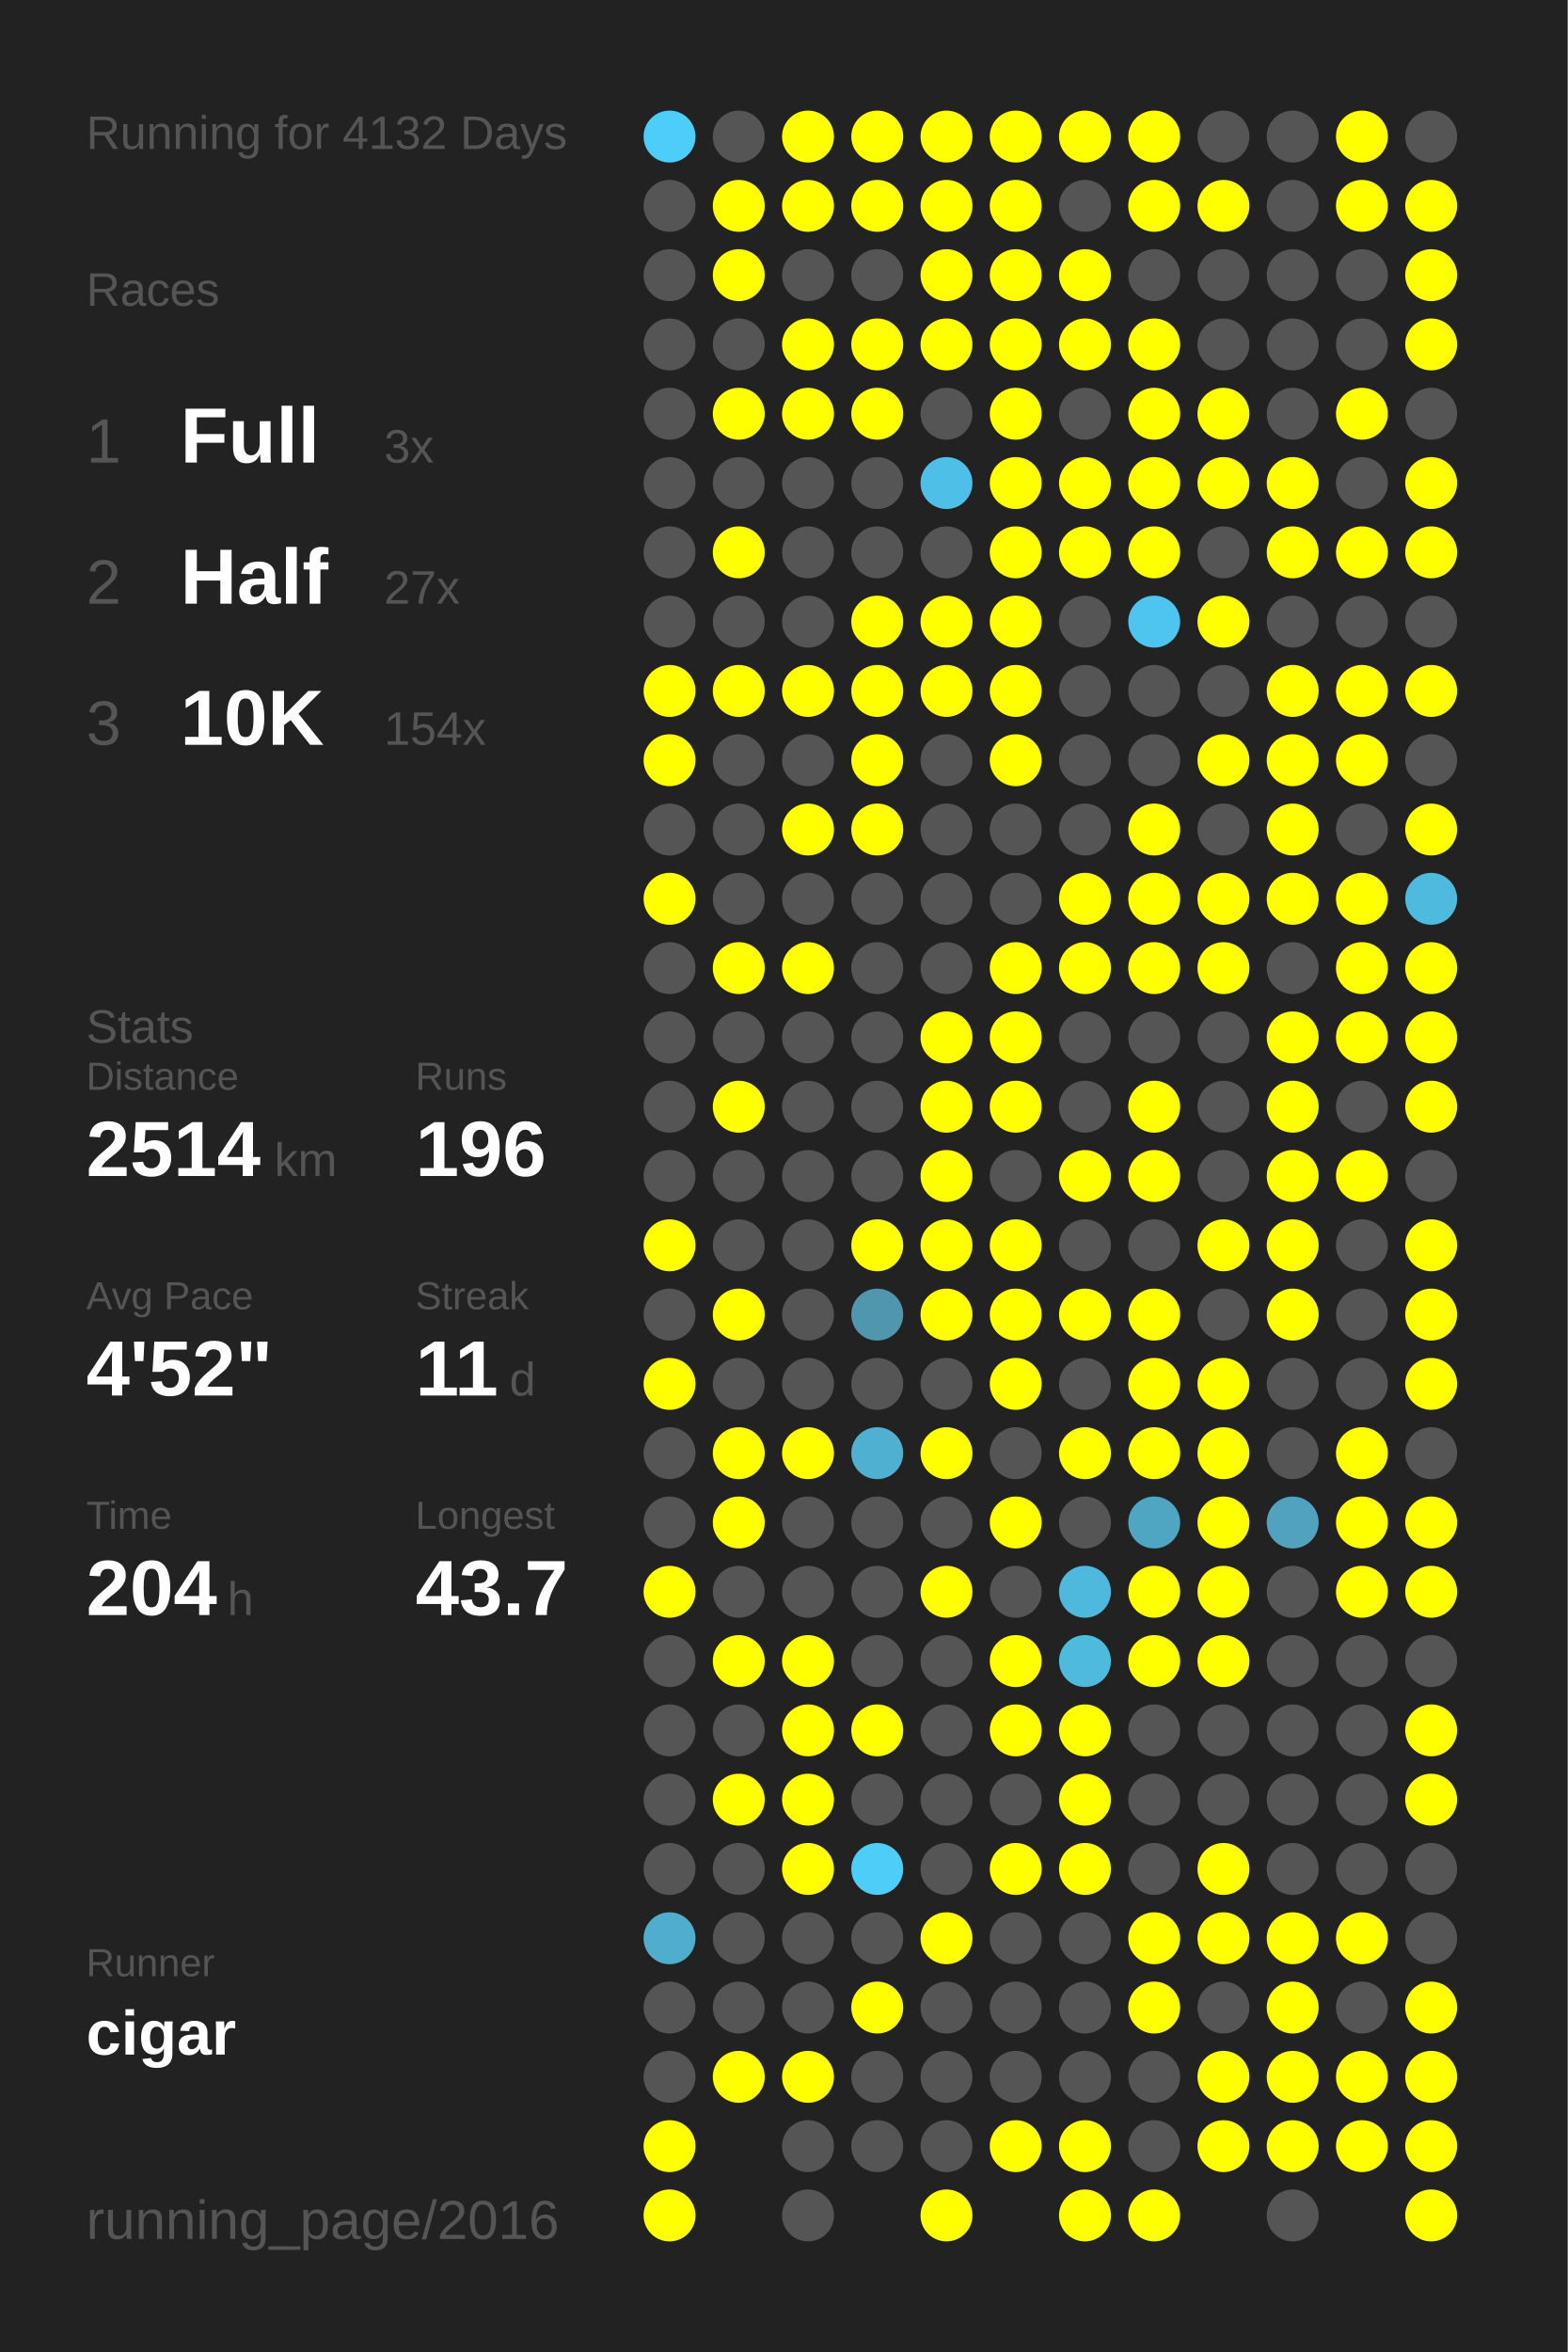
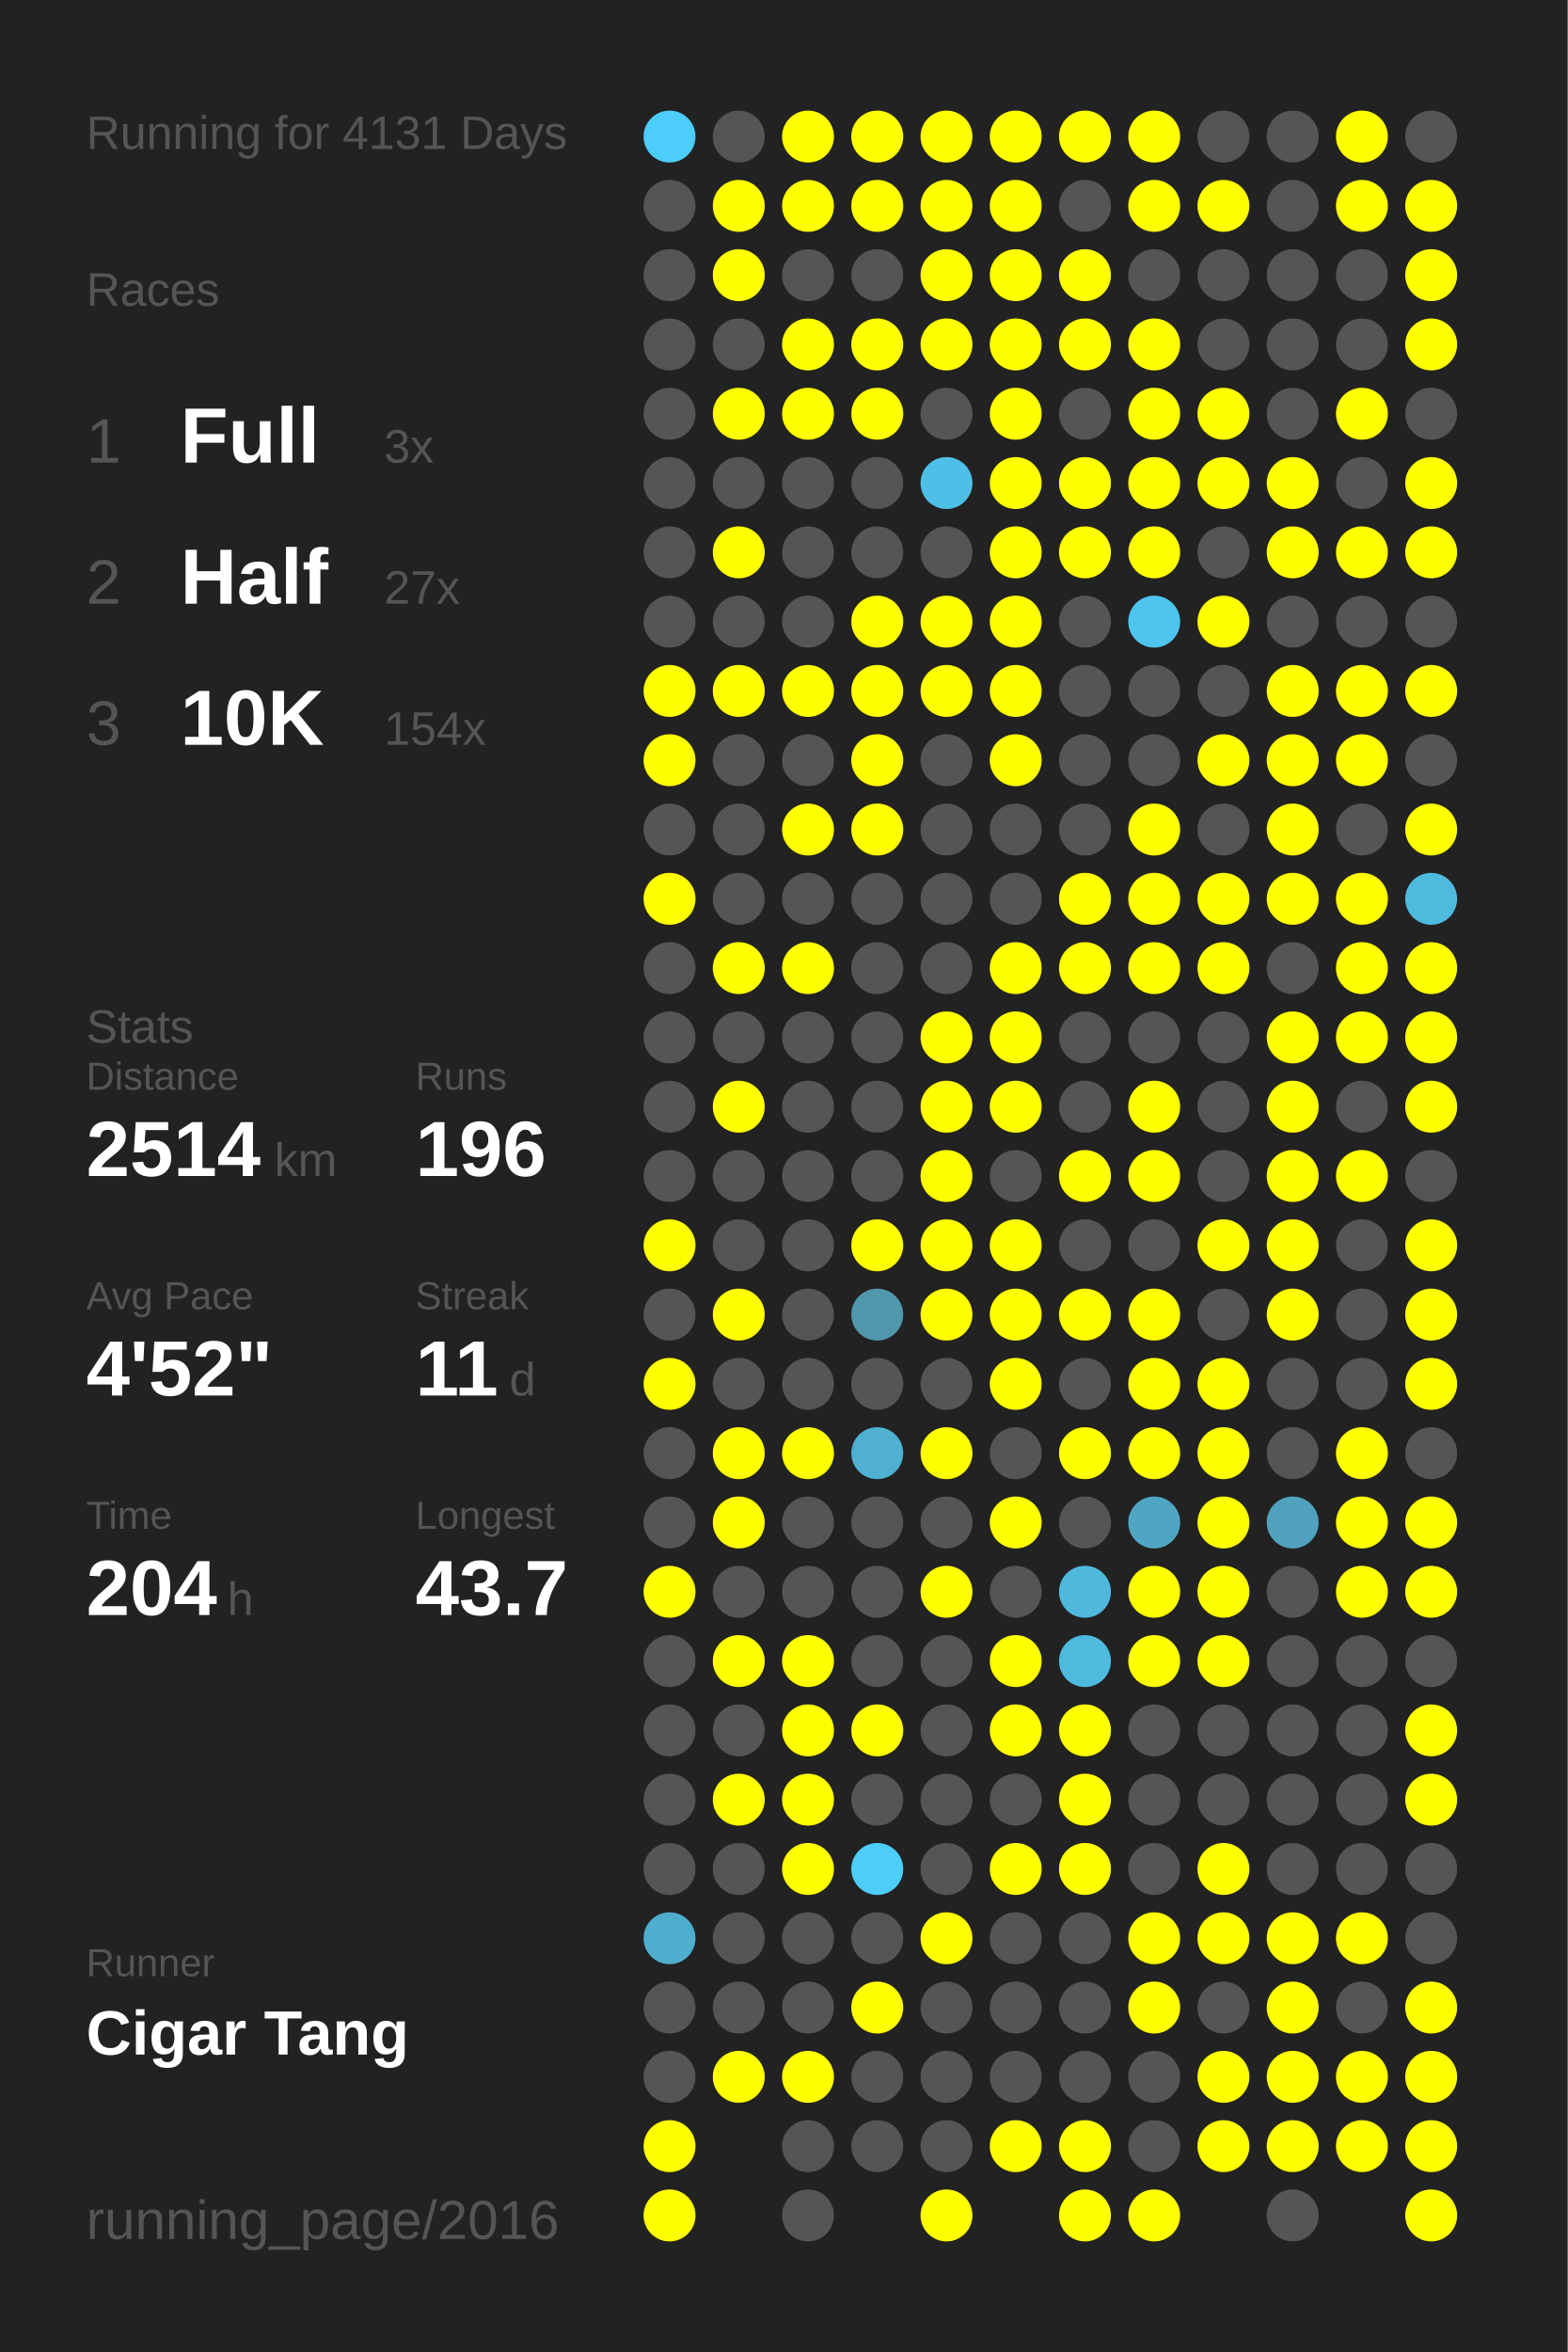
<svg xmlns="http://www.w3.org/2000/svg" baseProfile="full" height="300mm" version="1.1" viewBox="0,0,200,300" width="200mm">
  <defs />
  <rect fill="#222222" height="300" width="200" x="0" y="0" />
-   <text fill="#555555" style="font-size:6px; font-family:Arial;" x="11" y="19">Running for 4132 Days</text>
+   <text fill="#555555" style="font-size:6px; font-family:Arial;" x="11" y="19">Running for 4131 Days</text>
  <text fill="#555555" style="font-size:6px; font-family:Arial;" x="11" y="39">Races</text>
  <text fill="#555555" style="font-size:8px; font-family:Arial;" x="11" y="59">1</text>
  <text fill="#FFFFFF" style="font-size:10px; font-family:Arial; font-weight:bold;" x="23" y="59">Full</text>
  <text fill="#555555" style="font-size:6px; font-family:Arial;" x="49" y="59">3x</text>
  <text fill="#555555" style="font-size:8px; font-family:Arial;" x="11" y="77">2</text>
  <text fill="#FFFFFF" style="font-size:10px; font-family:Arial; font-weight:bold;" x="23" y="77">Half</text>
  <text fill="#555555" style="font-size:6px; font-family:Arial;" x="49" y="77">27x</text>
  <text fill="#555555" style="font-size:8px; font-family:Arial;" x="11" y="95">3</text>
  <text fill="#FFFFFF" style="font-size:10px; font-family:Arial; font-weight:bold;" x="23" y="95">10K</text>
  <text fill="#555555" style="font-size:6px; font-family:Arial;" x="49" y="95">154x</text>
  <text fill="#555555" style="font-size:6px; font-family:Arial;" x="11" y="133">Stats</text>
  <text fill="#555555" style="font-size:5px; font-family:Arial;" x="11" y="139">Distance</text>
  <text fill="#FFFFFF" style="font-size:10px; font-family:Arial; font-weight:bold;" x="11" y="150">2514</text>
  <text fill="#555555" style="font-size:6px; font-family:Arial;" x="35" y="150">km</text>
  <text fill="#555555" style="font-size:5px; font-family:Arial;" x="53" y="139">Runs</text>
  <text fill="#FFFFFF" style="font-size:10px; font-family:Arial; font-weight:bold;" x="53" y="150">196</text>
  <text fill="#555555" style="font-size:5px; font-family:Arial;" x="11" y="167">Avg Pace</text>
  <text fill="#FFFFFF" style="font-size:10px; font-family:Arial; font-weight:bold;" x="11" y="178">4'52"</text>
  <text fill="#555555" style="font-size:5px; font-family:Arial;" x="53" y="167">Streak</text>
  <text fill="#FFFFFF" style="font-size:10px; font-family:Arial; font-weight:bold;" x="53" y="178">11</text>
  <text fill="#555555" style="font-size:6px; font-family:Arial;" x="65" y="178">d</text>
  <text fill="#555555" style="font-size:5px; font-family:Arial;" x="11" y="195">Time</text>
  <text fill="#FFFFFF" style="font-size:10px; font-family:Arial; font-weight:bold;" x="11" y="206">204</text>
  <text fill="#555555" style="font-size:6px; font-family:Arial;" x="29" y="206">h</text>
  <text fill="#555555" style="font-size:5px; font-family:Arial;" x="53" y="195">Longest</text>
  <text fill="#FFFFFF" style="font-size:10px; font-family:Arial; font-weight:bold;" x="53" y="206">43.7</text>
  <text fill="#555555" style="font-size:5px; font-family:Arial;" x="11" y="252.065">Runner</text>
-   <text fill="#FFFFFF" style="font-size:8px; font-family:Arial; font-weight:bold;" x="11" y="262.065">cigar</text>
+   <text fill="#FFFFFF" style="font-size:8px; font-family:Arial; font-weight:bold;" x="11" y="262.065">Cigar Tang</text>
  <text fill="#555555" style="font-size:7px; font-family:Arial;" x="11" y="285.581">running_page/2016</text>
  <circle cx="85.417" cy="17.419" fill="#4dcdf9" r="3.312" />
  <circle cx="85.417" cy="26.258" fill="#555555" r="3.312" />
  <circle cx="85.417" cy="35.097" fill="#555555" r="3.312" />
  <circle cx="85.417" cy="43.935" fill="#555555" r="3.312" />
  <circle cx="85.417" cy="52.774" fill="#555555" r="3.312" />
  <circle cx="85.417" cy="61.613" fill="#555555" r="3.312" />
  <circle cx="85.417" cy="70.452" fill="#555555" r="3.312" />
  <circle cx="85.417" cy="79.29" fill="#555555" r="3.312" />
  <circle cx="85.417" cy="88.129" fill="#FFFF00" r="3.312" />
  <circle cx="85.417" cy="96.968" fill="#FFFF00" r="3.312" />
  <circle cx="85.417" cy="105.806" fill="#555555" r="3.312" />
  <circle cx="85.417" cy="114.645" fill="#FFFF00" r="3.312" />
  <circle cx="85.417" cy="123.484" fill="#555555" r="3.312" />
  <circle cx="85.417" cy="132.323" fill="#555555" r="3.312" />
  <circle cx="85.417" cy="141.161" fill="#555555" r="3.312" />
  <circle cx="85.417" cy="150" fill="#555555" r="3.312" />
  <circle cx="85.417" cy="158.839" fill="#FFFF00" r="3.312" />
  <circle cx="85.417" cy="167.677" fill="#555555" r="3.312" />
  <circle cx="85.417" cy="176.516" fill="#FFFF00" r="3.312" />
  <circle cx="85.417" cy="185.355" fill="#555555" r="3.312" />
  <circle cx="85.417" cy="194.194" fill="#555555" r="3.312" />
  <circle cx="85.417" cy="203.032" fill="#FFFF00" r="3.312" />
  <circle cx="85.417" cy="211.871" fill="#555555" r="3.312" />
  <circle cx="85.417" cy="220.71" fill="#555555" r="3.312" />
  <circle cx="85.417" cy="229.548" fill="#555555" r="3.312" />
  <circle cx="85.417" cy="238.387" fill="#555555" r="3.312" />
  <circle cx="85.417" cy="247.226" fill="#4fadcd" r="3.312" />
  <circle cx="85.417" cy="256.065" fill="#555555" r="3.312" />
  <circle cx="85.417" cy="264.903" fill="#555555" r="3.312" />
  <circle cx="85.417" cy="273.742" fill="#FFFF00" r="3.312" />
  <circle cx="85.417" cy="282.581" fill="#FFFF00" r="3.312" />
  <circle cx="94.25" cy="17.419" fill="#555555" r="3.312" />
  <circle cx="94.25" cy="26.258" fill="#FFFF00" r="3.312" />
  <circle cx="94.25" cy="35.097" fill="#FFFF00" r="3.312" />
  <circle cx="94.25" cy="43.935" fill="#555555" r="3.312" />
  <circle cx="94.25" cy="52.774" fill="#FFFF00" r="3.312" />
  <circle cx="94.25" cy="61.613" fill="#555555" r="3.312" />
  <circle cx="94.25" cy="70.452" fill="#FFFF00" r="3.312" />
  <circle cx="94.25" cy="79.29" fill="#555555" r="3.312" />
  <circle cx="94.25" cy="88.129" fill="#FFFF00" r="3.312" />
  <circle cx="94.25" cy="96.968" fill="#555555" r="3.312" />
  <circle cx="94.25" cy="105.806" fill="#555555" r="3.312" />
  <circle cx="94.25" cy="114.645" fill="#555555" r="3.312" />
  <circle cx="94.25" cy="123.484" fill="#FFFF00" r="3.312" />
  <circle cx="94.25" cy="132.323" fill="#555555" r="3.312" />
  <circle cx="94.25" cy="141.161" fill="#FFFF00" r="3.312" />
  <circle cx="94.25" cy="150" fill="#555555" r="3.312" />
  <circle cx="94.25" cy="158.839" fill="#555555" r="3.312" />
  <circle cx="94.25" cy="167.677" fill="#FFFF00" r="3.312" />
  <circle cx="94.25" cy="176.516" fill="#555555" r="3.312" />
  <circle cx="94.25" cy="185.355" fill="#FFFF00" r="3.312" />
  <circle cx="94.25" cy="194.194" fill="#FFFF00" r="3.312" />
  <circle cx="94.25" cy="203.032" fill="#555555" r="3.312" />
  <circle cx="94.25" cy="211.871" fill="#FFFF00" r="3.312" />
  <circle cx="94.25" cy="220.71" fill="#555555" r="3.312" />
  <circle cx="94.25" cy="229.548" fill="#FFFF00" r="3.312" />
  <circle cx="94.25" cy="238.387" fill="#555555" r="3.312" />
  <circle cx="94.25" cy="247.226" fill="#555555" r="3.312" />
  <circle cx="94.25" cy="256.065" fill="#555555" r="3.312" />
  <circle cx="94.25" cy="264.903" fill="#FFFF00" r="3.312" />
  <circle cx="103.083" cy="17.419" fill="#FFFF00" r="3.312" />
  <circle cx="103.083" cy="26.258" fill="#FFFF00" r="3.312" />
  <circle cx="103.083" cy="35.097" fill="#555555" r="3.312" />
  <circle cx="103.083" cy="43.935" fill="#FFFF00" r="3.312" />
  <circle cx="103.083" cy="52.774" fill="#FFFF00" r="3.312" />
  <circle cx="103.083" cy="61.613" fill="#555555" r="3.312" />
  <circle cx="103.083" cy="70.452" fill="#555555" r="3.312" />
  <circle cx="103.083" cy="79.29" fill="#555555" r="3.312" />
  <circle cx="103.083" cy="88.129" fill="#FFFF00" r="3.312" />
  <circle cx="103.083" cy="96.968" fill="#555555" r="3.312" />
  <circle cx="103.083" cy="105.806" fill="#FFFF00" r="3.312" />
  <circle cx="103.083" cy="114.645" fill="#555555" r="3.312" />
  <circle cx="103.083" cy="123.484" fill="#FFFF00" r="3.312" />
  <circle cx="103.083" cy="132.323" fill="#555555" r="3.312" />
  <circle cx="103.083" cy="141.161" fill="#555555" r="3.312" />
  <circle cx="103.083" cy="150" fill="#555555" r="3.312" />
  <circle cx="103.083" cy="158.839" fill="#555555" r="3.312" />
  <circle cx="103.083" cy="167.677" fill="#555555" r="3.312" />
  <circle cx="103.083" cy="176.516" fill="#555555" r="3.312" />
  <circle cx="103.083" cy="185.355" fill="#FFFF00" r="3.312" />
  <circle cx="103.083" cy="194.194" fill="#555555" r="3.312" />
  <circle cx="103.083" cy="203.032" fill="#555555" r="3.312" />
  <circle cx="103.083" cy="211.871" fill="#FFFF00" r="3.312" />
  <circle cx="103.083" cy="220.71" fill="#FFFF00" r="3.312" />
  <circle cx="103.083" cy="229.548" fill="#FFFF00" r="3.312" />
  <circle cx="103.083" cy="238.387" fill="#FFFF00" r="3.312" />
  <circle cx="103.083" cy="247.226" fill="#555555" r="3.312" />
  <circle cx="103.083" cy="256.065" fill="#555555" r="3.312" />
  <circle cx="103.083" cy="264.903" fill="#FFFF00" r="3.312" />
  <circle cx="103.083" cy="273.742" fill="#555555" r="3.312" />
  <circle cx="103.083" cy="282.581" fill="#555555" r="3.312" />
  <circle cx="111.917" cy="17.419" fill="#FFFF00" r="3.312" />
  <circle cx="111.917" cy="26.258" fill="#FFFF00" r="3.312" />
  <circle cx="111.917" cy="35.097" fill="#555555" r="3.312" />
  <circle cx="111.917" cy="43.935" fill="#FFFF00" r="3.312" />
  <circle cx="111.917" cy="52.774" fill="#FFFF00" r="3.312" />
  <circle cx="111.917" cy="61.613" fill="#555555" r="3.312" />
  <circle cx="111.917" cy="70.452" fill="#555555" r="3.312" />
  <circle cx="111.917" cy="79.29" fill="#FFFF00" r="3.312" />
  <circle cx="111.917" cy="88.129" fill="#FFFF00" r="3.312" />
  <circle cx="111.917" cy="96.968" fill="#FFFF00" r="3.312" />
  <circle cx="111.917" cy="105.806" fill="#FFFF00" r="3.312" />
  <circle cx="111.917" cy="114.645" fill="#555555" r="3.312" />
  <circle cx="111.917" cy="123.484" fill="#555555" r="3.312" />
  <circle cx="111.917" cy="132.323" fill="#555555" r="3.312" />
  <circle cx="111.917" cy="141.161" fill="#555555" r="3.312" />
  <circle cx="111.917" cy="150" fill="#555555" r="3.312" />
  <circle cx="111.917" cy="158.839" fill="#FFFF00" r="3.312" />
  <circle cx="111.917" cy="167.677" fill="#5096ad" r="3.312" />
  <circle cx="111.917" cy="176.516" fill="#555555" r="3.312" />
  <circle cx="111.917" cy="185.355" fill="#4fb0d1" r="3.312" />
  <circle cx="111.917" cy="194.194" fill="#555555" r="3.312" />
  <circle cx="111.917" cy="203.032" fill="#555555" r="3.312" />
  <circle cx="111.917" cy="211.871" fill="#555555" r="3.312" />
  <circle cx="111.917" cy="220.71" fill="#FFFF00" r="3.312" />
  <circle cx="111.917" cy="229.548" fill="#555555" r="3.312" />
  <circle cx="111.917" cy="238.387" fill="#4dcef9" r="3.312" />
  <circle cx="111.917" cy="247.226" fill="#555555" r="3.312" />
  <circle cx="111.917" cy="256.065" fill="#FFFF00" r="3.312" />
  <circle cx="111.917" cy="264.903" fill="#555555" r="3.312" />
  <circle cx="111.917" cy="273.742" fill="#555555" r="3.312" />
  <circle cx="120.75" cy="17.419" fill="#FFFF00" r="3.312" />
  <circle cx="120.75" cy="26.258" fill="#FFFF00" r="3.312" />
  <circle cx="120.75" cy="35.097" fill="#FFFF00" r="3.312" />
  <circle cx="120.75" cy="43.935" fill="#FFFF00" r="3.312" />
  <circle cx="120.75" cy="52.774" fill="#555555" r="3.312" />
  <circle cx="120.75" cy="61.613" fill="#4ec0e7" r="3.312" />
  <circle cx="120.75" cy="70.452" fill="#555555" r="3.312" />
  <circle cx="120.75" cy="79.29" fill="#FFFF00" r="3.312" />
  <circle cx="120.75" cy="88.129" fill="#FFFF00" r="3.312" />
  <circle cx="120.75" cy="96.968" fill="#555555" r="3.312" />
  <circle cx="120.75" cy="105.806" fill="#555555" r="3.312" />
  <circle cx="120.75" cy="114.645" fill="#555555" r="3.312" />
  <circle cx="120.75" cy="123.484" fill="#555555" r="3.312" />
  <circle cx="120.75" cy="132.323" fill="#FFFF00" r="3.312" />
  <circle cx="120.75" cy="141.161" fill="#FFFF00" r="3.312" />
  <circle cx="120.75" cy="150" fill="#FFFF00" r="3.312" />
  <circle cx="120.75" cy="158.839" fill="#FFFF00" r="3.312" />
  <circle cx="120.75" cy="167.677" fill="#FFFF00" r="3.312" />
  <circle cx="120.75" cy="176.516" fill="#555555" r="3.312" />
  <circle cx="120.75" cy="185.355" fill="#FFFF00" r="3.312" />
  <circle cx="120.75" cy="194.194" fill="#555555" r="3.312" />
  <circle cx="120.75" cy="203.032" fill="#FFFF00" r="3.312" />
  <circle cx="120.75" cy="211.871" fill="#555555" r="3.312" />
  <circle cx="120.75" cy="220.71" fill="#555555" r="3.312" />
  <circle cx="120.75" cy="229.548" fill="#555555" r="3.312" />
  <circle cx="120.75" cy="238.387" fill="#555555" r="3.312" />
  <circle cx="120.75" cy="247.226" fill="#FFFF00" r="3.312" />
  <circle cx="120.75" cy="256.065" fill="#555555" r="3.312" />
  <circle cx="120.75" cy="264.903" fill="#555555" r="3.312" />
  <circle cx="120.75" cy="273.742" fill="#555555" r="3.312" />
  <circle cx="120.75" cy="282.581" fill="#FFFF00" r="3.312" />
  <circle cx="129.583" cy="17.419" fill="#FFFF00" r="3.312" />
  <circle cx="129.583" cy="26.258" fill="#FFFF00" r="3.312" />
  <circle cx="129.583" cy="35.097" fill="#FFFF00" r="3.312" />
  <circle cx="129.583" cy="43.935" fill="#FFFF00" r="3.312" />
  <circle cx="129.583" cy="52.774" fill="#FFFF00" r="3.312" />
  <circle cx="129.583" cy="61.613" fill="#FFFF00" r="3.312" />
  <circle cx="129.583" cy="70.452" fill="#FFFF00" r="3.312" />
  <circle cx="129.583" cy="79.29" fill="#FFFF00" r="3.312" />
  <circle cx="129.583" cy="88.129" fill="#FFFF00" r="3.312" />
  <circle cx="129.583" cy="96.968" fill="#FFFF00" r="3.312" />
  <circle cx="129.583" cy="105.806" fill="#555555" r="3.312" />
  <circle cx="129.583" cy="114.645" fill="#555555" r="3.312" />
  <circle cx="129.583" cy="123.484" fill="#FFFF00" r="3.312" />
  <circle cx="129.583" cy="132.323" fill="#FFFF00" r="3.312" />
  <circle cx="129.583" cy="141.161" fill="#FFFF00" r="3.312" />
  <circle cx="129.583" cy="150" fill="#555555" r="3.312" />
  <circle cx="129.583" cy="158.839" fill="#FFFF00" r="3.312" />
  <circle cx="129.583" cy="167.677" fill="#FFFF00" r="3.312" />
  <circle cx="129.583" cy="176.516" fill="#FFFF00" r="3.312" />
  <circle cx="129.583" cy="185.355" fill="#555555" r="3.312" />
  <circle cx="129.583" cy="194.194" fill="#FFFF00" r="3.312" />
  <circle cx="129.583" cy="203.032" fill="#555555" r="3.312" />
  <circle cx="129.583" cy="211.871" fill="#FFFF00" r="3.312" />
  <circle cx="129.583" cy="220.71" fill="#FFFF00" r="3.312" />
  <circle cx="129.583" cy="229.548" fill="#555555" r="3.312" />
  <circle cx="129.583" cy="238.387" fill="#FFFF00" r="3.312" />
  <circle cx="129.583" cy="247.226" fill="#555555" r="3.312" />
  <circle cx="129.583" cy="256.065" fill="#555555" r="3.312" />
  <circle cx="129.583" cy="264.903" fill="#555555" r="3.312" />
  <circle cx="129.583" cy="273.742" fill="#FFFF00" r="3.312" />
  <circle cx="138.417" cy="17.419" fill="#FFFF00" r="3.312" />
  <circle cx="138.417" cy="26.258" fill="#555555" r="3.312" />
  <circle cx="138.417" cy="35.097" fill="#FFFF00" r="3.312" />
  <circle cx="138.417" cy="43.935" fill="#FFFF00" r="3.312" />
  <circle cx="138.417" cy="52.774" fill="#555555" r="3.312" />
  <circle cx="138.417" cy="61.613" fill="#FFFF00" r="3.312" />
  <circle cx="138.417" cy="70.452" fill="#FFFF00" r="3.312" />
  <circle cx="138.417" cy="79.29" fill="#555555" r="3.312" />
  <circle cx="138.417" cy="88.129" fill="#555555" r="3.312" />
  <circle cx="138.417" cy="96.968" fill="#555555" r="3.312" />
  <circle cx="138.417" cy="105.806" fill="#555555" r="3.312" />
  <circle cx="138.417" cy="114.645" fill="#FFFF00" r="3.312" />
  <circle cx="138.417" cy="123.484" fill="#FFFF00" r="3.312" />
  <circle cx="138.417" cy="132.323" fill="#555555" r="3.312" />
  <circle cx="138.417" cy="141.161" fill="#555555" r="3.312" />
  <circle cx="138.417" cy="150" fill="#FFFF00" r="3.312" />
  <circle cx="138.417" cy="158.839" fill="#555555" r="3.312" />
  <circle cx="138.417" cy="167.677" fill="#FFFF00" r="3.312" />
  <circle cx="138.417" cy="176.516" fill="#555555" r="3.312" />
  <circle cx="138.417" cy="185.355" fill="#FFFF00" r="3.312" />
  <circle cx="138.417" cy="194.194" fill="#555555" r="3.312" />
  <circle cx="138.417" cy="203.032" fill="#4eb9dd" r="3.312" />
  <circle cx="138.417" cy="211.871" fill="#4ebade" r="3.312" />
  <circle cx="138.417" cy="220.71" fill="#FFFF00" r="3.312" />
  <circle cx="138.417" cy="229.548" fill="#FFFF00" r="3.312" />
  <circle cx="138.417" cy="238.387" fill="#FFFF00" r="3.312" />
  <circle cx="138.417" cy="247.226" fill="#555555" r="3.312" />
  <circle cx="138.417" cy="256.065" fill="#555555" r="3.312" />
  <circle cx="138.417" cy="264.903" fill="#555555" r="3.312" />
  <circle cx="138.417" cy="273.742" fill="#FFFF00" r="3.312" />
  <circle cx="138.417" cy="282.581" fill="#FFFF00" r="3.312" />
  <circle cx="147.25" cy="17.419" fill="#FFFF00" r="3.312" />
  <circle cx="147.25" cy="26.258" fill="#FFFF00" r="3.312" />
  <circle cx="147.25" cy="35.097" fill="#555555" r="3.312" />
  <circle cx="147.25" cy="43.935" fill="#FFFF00" r="3.312" />
  <circle cx="147.25" cy="52.774" fill="#FFFF00" r="3.312" />
  <circle cx="147.25" cy="61.613" fill="#FFFF00" r="3.312" />
  <circle cx="147.25" cy="70.452" fill="#FFFF00" r="3.312" />
  <circle cx="147.25" cy="79.29" fill="#4dc5ee" r="3.312" />
  <circle cx="147.25" cy="88.129" fill="#555555" r="3.312" />
  <circle cx="147.25" cy="96.968" fill="#555555" r="3.312" />
  <circle cx="147.25" cy="105.806" fill="#FFFF00" r="3.312" />
  <circle cx="147.25" cy="114.645" fill="#FFFF00" r="3.312" />
  <circle cx="147.25" cy="123.484" fill="#FFFF00" r="3.312" />
  <circle cx="147.25" cy="132.323" fill="#555555" r="3.312" />
  <circle cx="147.25" cy="141.161" fill="#FFFF00" r="3.312" />
  <circle cx="147.25" cy="150" fill="#FFFF00" r="3.312" />
  <circle cx="147.25" cy="158.839" fill="#555555" r="3.312" />
  <circle cx="147.25" cy="167.677" fill="#FFFF00" r="3.312" />
  <circle cx="147.25" cy="176.516" fill="#FFFF00" r="3.312" />
  <circle cx="147.25" cy="185.355" fill="#FFFF00" r="3.312" />
  <circle cx="147.25" cy="194.194" fill="#4fa6c3" r="3.312" />
  <circle cx="147.25" cy="203.032" fill="#FFFF00" r="3.312" />
  <circle cx="147.25" cy="211.871" fill="#FFFF00" r="3.312" />
  <circle cx="147.25" cy="220.71" fill="#555555" r="3.312" />
  <circle cx="147.25" cy="229.548" fill="#555555" r="3.312" />
  <circle cx="147.25" cy="238.387" fill="#555555" r="3.312" />
  <circle cx="147.25" cy="247.226" fill="#FFFF00" r="3.312" />
  <circle cx="147.25" cy="256.065" fill="#FFFF00" r="3.312" />
  <circle cx="147.25" cy="264.903" fill="#555555" r="3.312" />
  <circle cx="147.25" cy="273.742" fill="#555555" r="3.312" />
  <circle cx="147.25" cy="282.581" fill="#FFFF00" r="3.312" />
  <circle cx="156.083" cy="17.419" fill="#555555" r="3.312" />
  <circle cx="156.083" cy="26.258" fill="#FFFF00" r="3.312" />
  <circle cx="156.083" cy="35.097" fill="#555555" r="3.312" />
  <circle cx="156.083" cy="43.935" fill="#555555" r="3.312" />
  <circle cx="156.083" cy="52.774" fill="#FFFF00" r="3.312" />
  <circle cx="156.083" cy="61.613" fill="#FFFF00" r="3.312" />
  <circle cx="156.083" cy="70.452" fill="#555555" r="3.312" />
  <circle cx="156.083" cy="79.29" fill="#FFFF00" r="3.312" />
  <circle cx="156.083" cy="88.129" fill="#555555" r="3.312" />
  <circle cx="156.083" cy="96.968" fill="#FFFF00" r="3.312" />
  <circle cx="156.083" cy="105.806" fill="#555555" r="3.312" />
  <circle cx="156.083" cy="114.645" fill="#FFFF00" r="3.312" />
  <circle cx="156.083" cy="123.484" fill="#FFFF00" r="3.312" />
  <circle cx="156.083" cy="132.323" fill="#555555" r="3.312" />
  <circle cx="156.083" cy="141.161" fill="#555555" r="3.312" />
  <circle cx="156.083" cy="150" fill="#555555" r="3.312" />
  <circle cx="156.083" cy="158.839" fill="#FFFF00" r="3.312" />
  <circle cx="156.083" cy="167.677" fill="#555555" r="3.312" />
  <circle cx="156.083" cy="176.516" fill="#FFFF00" r="3.312" />
  <circle cx="156.083" cy="185.355" fill="#FFFF00" r="3.312" />
  <circle cx="156.083" cy="194.194" fill="#FFFF00" r="3.312" />
  <circle cx="156.083" cy="203.032" fill="#FFFF00" r="3.312" />
  <circle cx="156.083" cy="211.871" fill="#FFFF00" r="3.312" />
  <circle cx="156.083" cy="220.71" fill="#555555" r="3.312" />
  <circle cx="156.083" cy="229.548" fill="#555555" r="3.312" />
  <circle cx="156.083" cy="238.387" fill="#FFFF00" r="3.312" />
  <circle cx="156.083" cy="247.226" fill="#FFFF00" r="3.312" />
  <circle cx="156.083" cy="256.065" fill="#555555" r="3.312" />
  <circle cx="156.083" cy="264.903" fill="#FFFF00" r="3.312" />
  <circle cx="156.083" cy="273.742" fill="#FFFF00" r="3.312" />
  <circle cx="164.917" cy="17.419" fill="#555555" r="3.312" />
  <circle cx="164.917" cy="26.258" fill="#555555" r="3.312" />
  <circle cx="164.917" cy="35.097" fill="#555555" r="3.312" />
  <circle cx="164.917" cy="43.935" fill="#555555" r="3.312" />
  <circle cx="164.917" cy="52.774" fill="#555555" r="3.312" />
  <circle cx="164.917" cy="61.613" fill="#FFFF00" r="3.312" />
  <circle cx="164.917" cy="70.452" fill="#FFFF00" r="3.312" />
  <circle cx="164.917" cy="79.29" fill="#555555" r="3.312" />
  <circle cx="164.917" cy="88.129" fill="#FFFF00" r="3.312" />
  <circle cx="164.917" cy="96.968" fill="#FFFF00" r="3.312" />
  <circle cx="164.917" cy="105.806" fill="#FFFF00" r="3.312" />
  <circle cx="164.917" cy="114.645" fill="#FFFF00" r="3.312" />
  <circle cx="164.917" cy="123.484" fill="#555555" r="3.312" />
  <circle cx="164.917" cy="132.323" fill="#FFFF00" r="3.312" />
  <circle cx="164.917" cy="141.161" fill="#FFFF00" r="3.312" />
  <circle cx="164.917" cy="150" fill="#FFFF00" r="3.312" />
  <circle cx="164.917" cy="158.839" fill="#FFFF00" r="3.312" />
  <circle cx="164.917" cy="167.677" fill="#FFFF00" r="3.312" />
  <circle cx="164.917" cy="176.516" fill="#555555" r="3.312" />
  <circle cx="164.917" cy="185.355" fill="#555555" r="3.312" />
  <circle cx="164.917" cy="194.194" fill="#50a2be" r="3.312" />
  <circle cx="164.917" cy="203.032" fill="#555555" r="3.312" />
  <circle cx="164.917" cy="211.871" fill="#555555" r="3.312" />
  <circle cx="164.917" cy="220.71" fill="#555555" r="3.312" />
  <circle cx="164.917" cy="229.548" fill="#555555" r="3.312" />
  <circle cx="164.917" cy="238.387" fill="#555555" r="3.312" />
  <circle cx="164.917" cy="247.226" fill="#FFFF00" r="3.312" />
  <circle cx="164.917" cy="256.065" fill="#FFFF00" r="3.312" />
  <circle cx="164.917" cy="264.903" fill="#FFFF00" r="3.312" />
  <circle cx="164.917" cy="273.742" fill="#FFFF00" r="3.312" />
  <circle cx="164.917" cy="282.581" fill="#555555" r="3.312" />
  <circle cx="173.75" cy="17.419" fill="#FFFF00" r="3.312" />
  <circle cx="173.75" cy="26.258" fill="#FFFF00" r="3.312" />
  <circle cx="173.75" cy="35.097" fill="#555555" r="3.312" />
  <circle cx="173.75" cy="43.935" fill="#555555" r="3.312" />
  <circle cx="173.75" cy="52.774" fill="#FFFF00" r="3.312" />
  <circle cx="173.75" cy="61.613" fill="#555555" r="3.312" />
  <circle cx="173.75" cy="70.452" fill="#FFFF00" r="3.312" />
  <circle cx="173.75" cy="79.29" fill="#555555" r="3.312" />
  <circle cx="173.75" cy="88.129" fill="#FFFF00" r="3.312" />
  <circle cx="173.75" cy="96.968" fill="#FFFF00" r="3.312" />
  <circle cx="173.75" cy="105.806" fill="#555555" r="3.312" />
  <circle cx="173.75" cy="114.645" fill="#FFFF00" r="3.312" />
  <circle cx="173.75" cy="123.484" fill="#FFFF00" r="3.312" />
  <circle cx="173.75" cy="132.323" fill="#FFFF00" r="3.312" />
  <circle cx="173.75" cy="141.161" fill="#555555" r="3.312" />
  <circle cx="173.75" cy="150" fill="#FFFF00" r="3.312" />
  <circle cx="173.75" cy="158.839" fill="#555555" r="3.312" />
  <circle cx="173.75" cy="167.677" fill="#555555" r="3.312" />
  <circle cx="173.75" cy="176.516" fill="#555555" r="3.312" />
  <circle cx="173.75" cy="185.355" fill="#FFFF00" r="3.312" />
  <circle cx="173.75" cy="194.194" fill="#FFFF00" r="3.312" />
  <circle cx="173.75" cy="203.032" fill="#FFFF00" r="3.312" />
  <circle cx="173.75" cy="211.871" fill="#555555" r="3.312" />
  <circle cx="173.75" cy="220.71" fill="#555555" r="3.312" />
  <circle cx="173.75" cy="229.548" fill="#555555" r="3.312" />
  <circle cx="173.75" cy="238.387" fill="#555555" r="3.312" />
  <circle cx="173.75" cy="247.226" fill="#FFFF00" r="3.312" />
  <circle cx="173.75" cy="256.065" fill="#555555" r="3.312" />
  <circle cx="173.75" cy="264.903" fill="#FFFF00" r="3.312" />
  <circle cx="173.75" cy="273.742" fill="#FFFF00" r="3.312" />
  <circle cx="182.583" cy="17.419" fill="#555555" r="3.312" />
  <circle cx="182.583" cy="26.258" fill="#FFFF00" r="3.312" />
  <circle cx="182.583" cy="35.097" fill="#FFFF00" r="3.312" />
  <circle cx="182.583" cy="43.935" fill="#FFFF00" r="3.312" />
  <circle cx="182.583" cy="52.774" fill="#555555" r="3.312" />
  <circle cx="182.583" cy="61.613" fill="#FFFF00" r="3.312" />
  <circle cx="182.583" cy="70.452" fill="#FFFF00" r="3.312" />
  <circle cx="182.583" cy="79.29" fill="#555555" r="3.312" />
  <circle cx="182.583" cy="88.129" fill="#FFFF00" r="3.312" />
  <circle cx="182.583" cy="96.968" fill="#555555" r="3.312" />
  <circle cx="182.583" cy="105.806" fill="#FFFF00" r="3.312" />
  <circle cx="182.583" cy="114.645" fill="#4ebade" r="3.312" />
  <circle cx="182.583" cy="123.484" fill="#FFFF00" r="3.312" />
  <circle cx="182.583" cy="132.323" fill="#FFFF00" r="3.312" />
  <circle cx="182.583" cy="141.161" fill="#FFFF00" r="3.312" />
  <circle cx="182.583" cy="150" fill="#555555" r="3.312" />
  <circle cx="182.583" cy="158.839" fill="#FFFF00" r="3.312" />
  <circle cx="182.583" cy="167.677" fill="#FFFF00" r="3.312" />
  <circle cx="182.583" cy="176.516" fill="#FFFF00" r="3.312" />
  <circle cx="182.583" cy="185.355" fill="#555555" r="3.312" />
  <circle cx="182.583" cy="194.194" fill="#FFFF00" r="3.312" />
  <circle cx="182.583" cy="203.032" fill="#FFFF00" r="3.312" />
  <circle cx="182.583" cy="211.871" fill="#555555" r="3.312" />
  <circle cx="182.583" cy="220.71" fill="#FFFF00" r="3.312" />
  <circle cx="182.583" cy="229.548" fill="#FFFF00" r="3.312" />
  <circle cx="182.583" cy="238.387" fill="#555555" r="3.312" />
  <circle cx="182.583" cy="247.226" fill="#555555" r="3.312" />
  <circle cx="182.583" cy="256.065" fill="#FFFF00" r="3.312" />
  <circle cx="182.583" cy="264.903" fill="#FFFF00" r="3.312" />
  <circle cx="182.583" cy="273.742" fill="#FFFF00" r="3.312" />
  <circle cx="182.583" cy="282.581" fill="#FFFF00" r="3.312" />
</svg>
